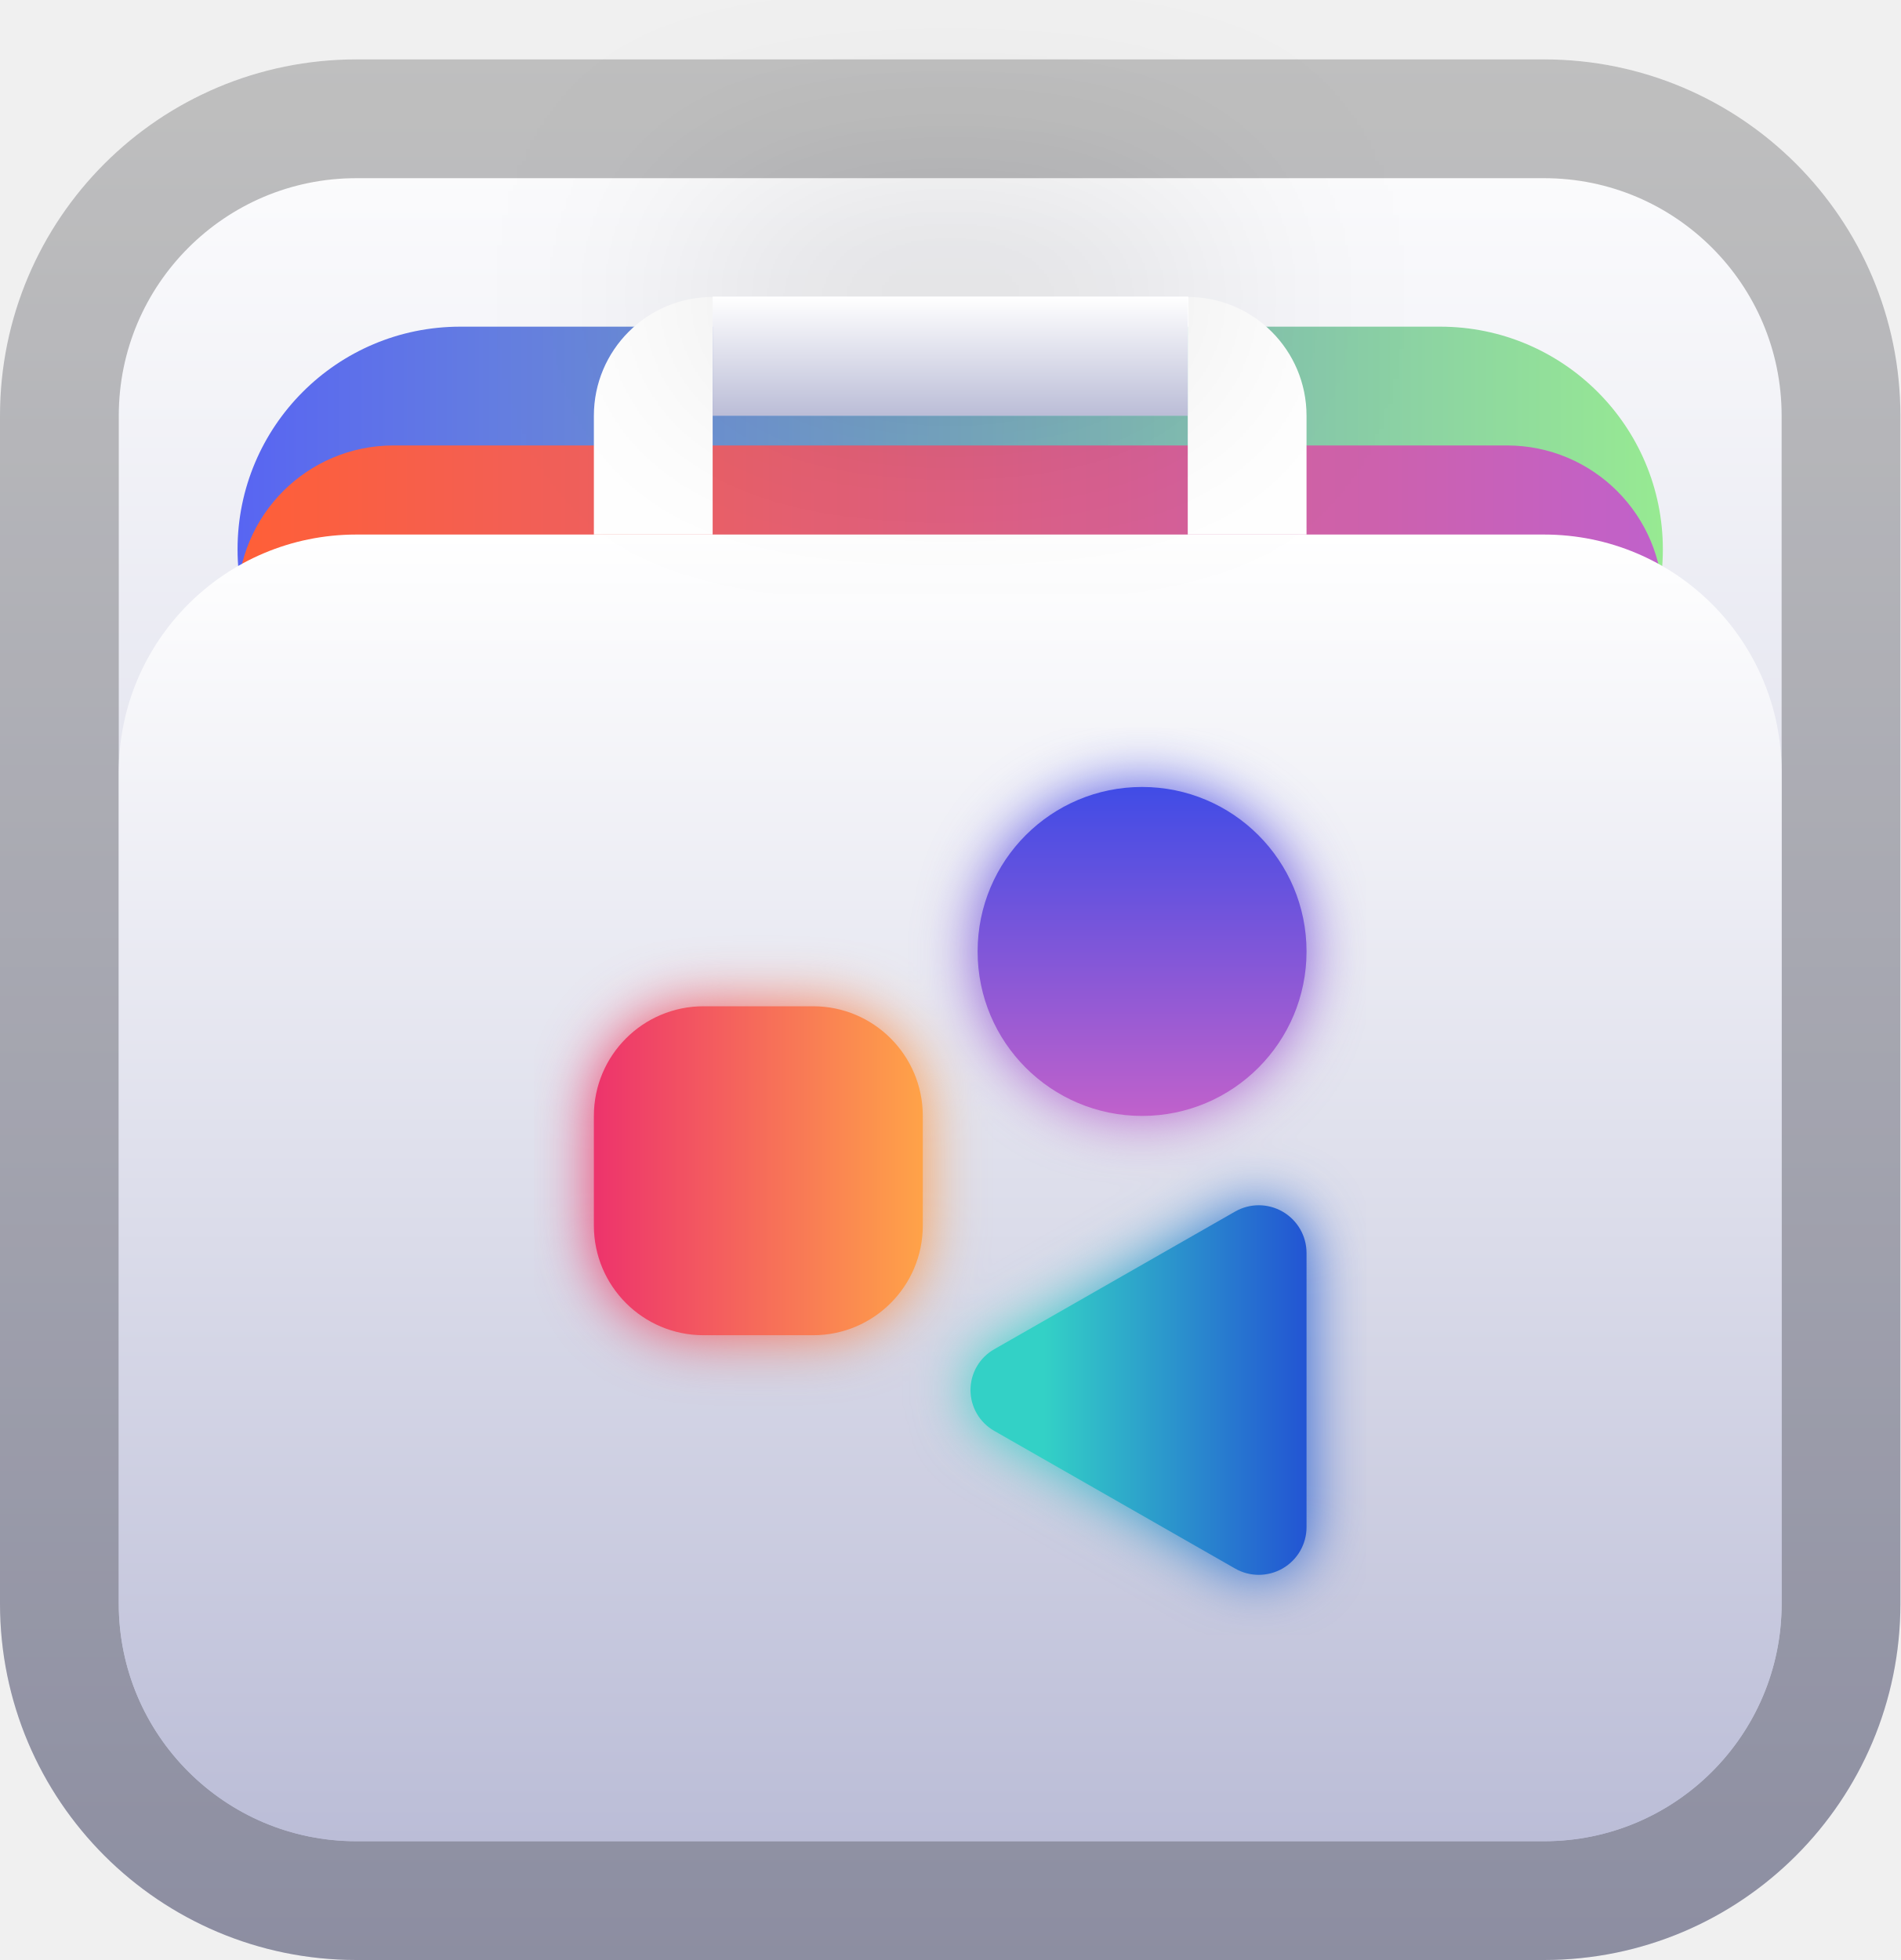
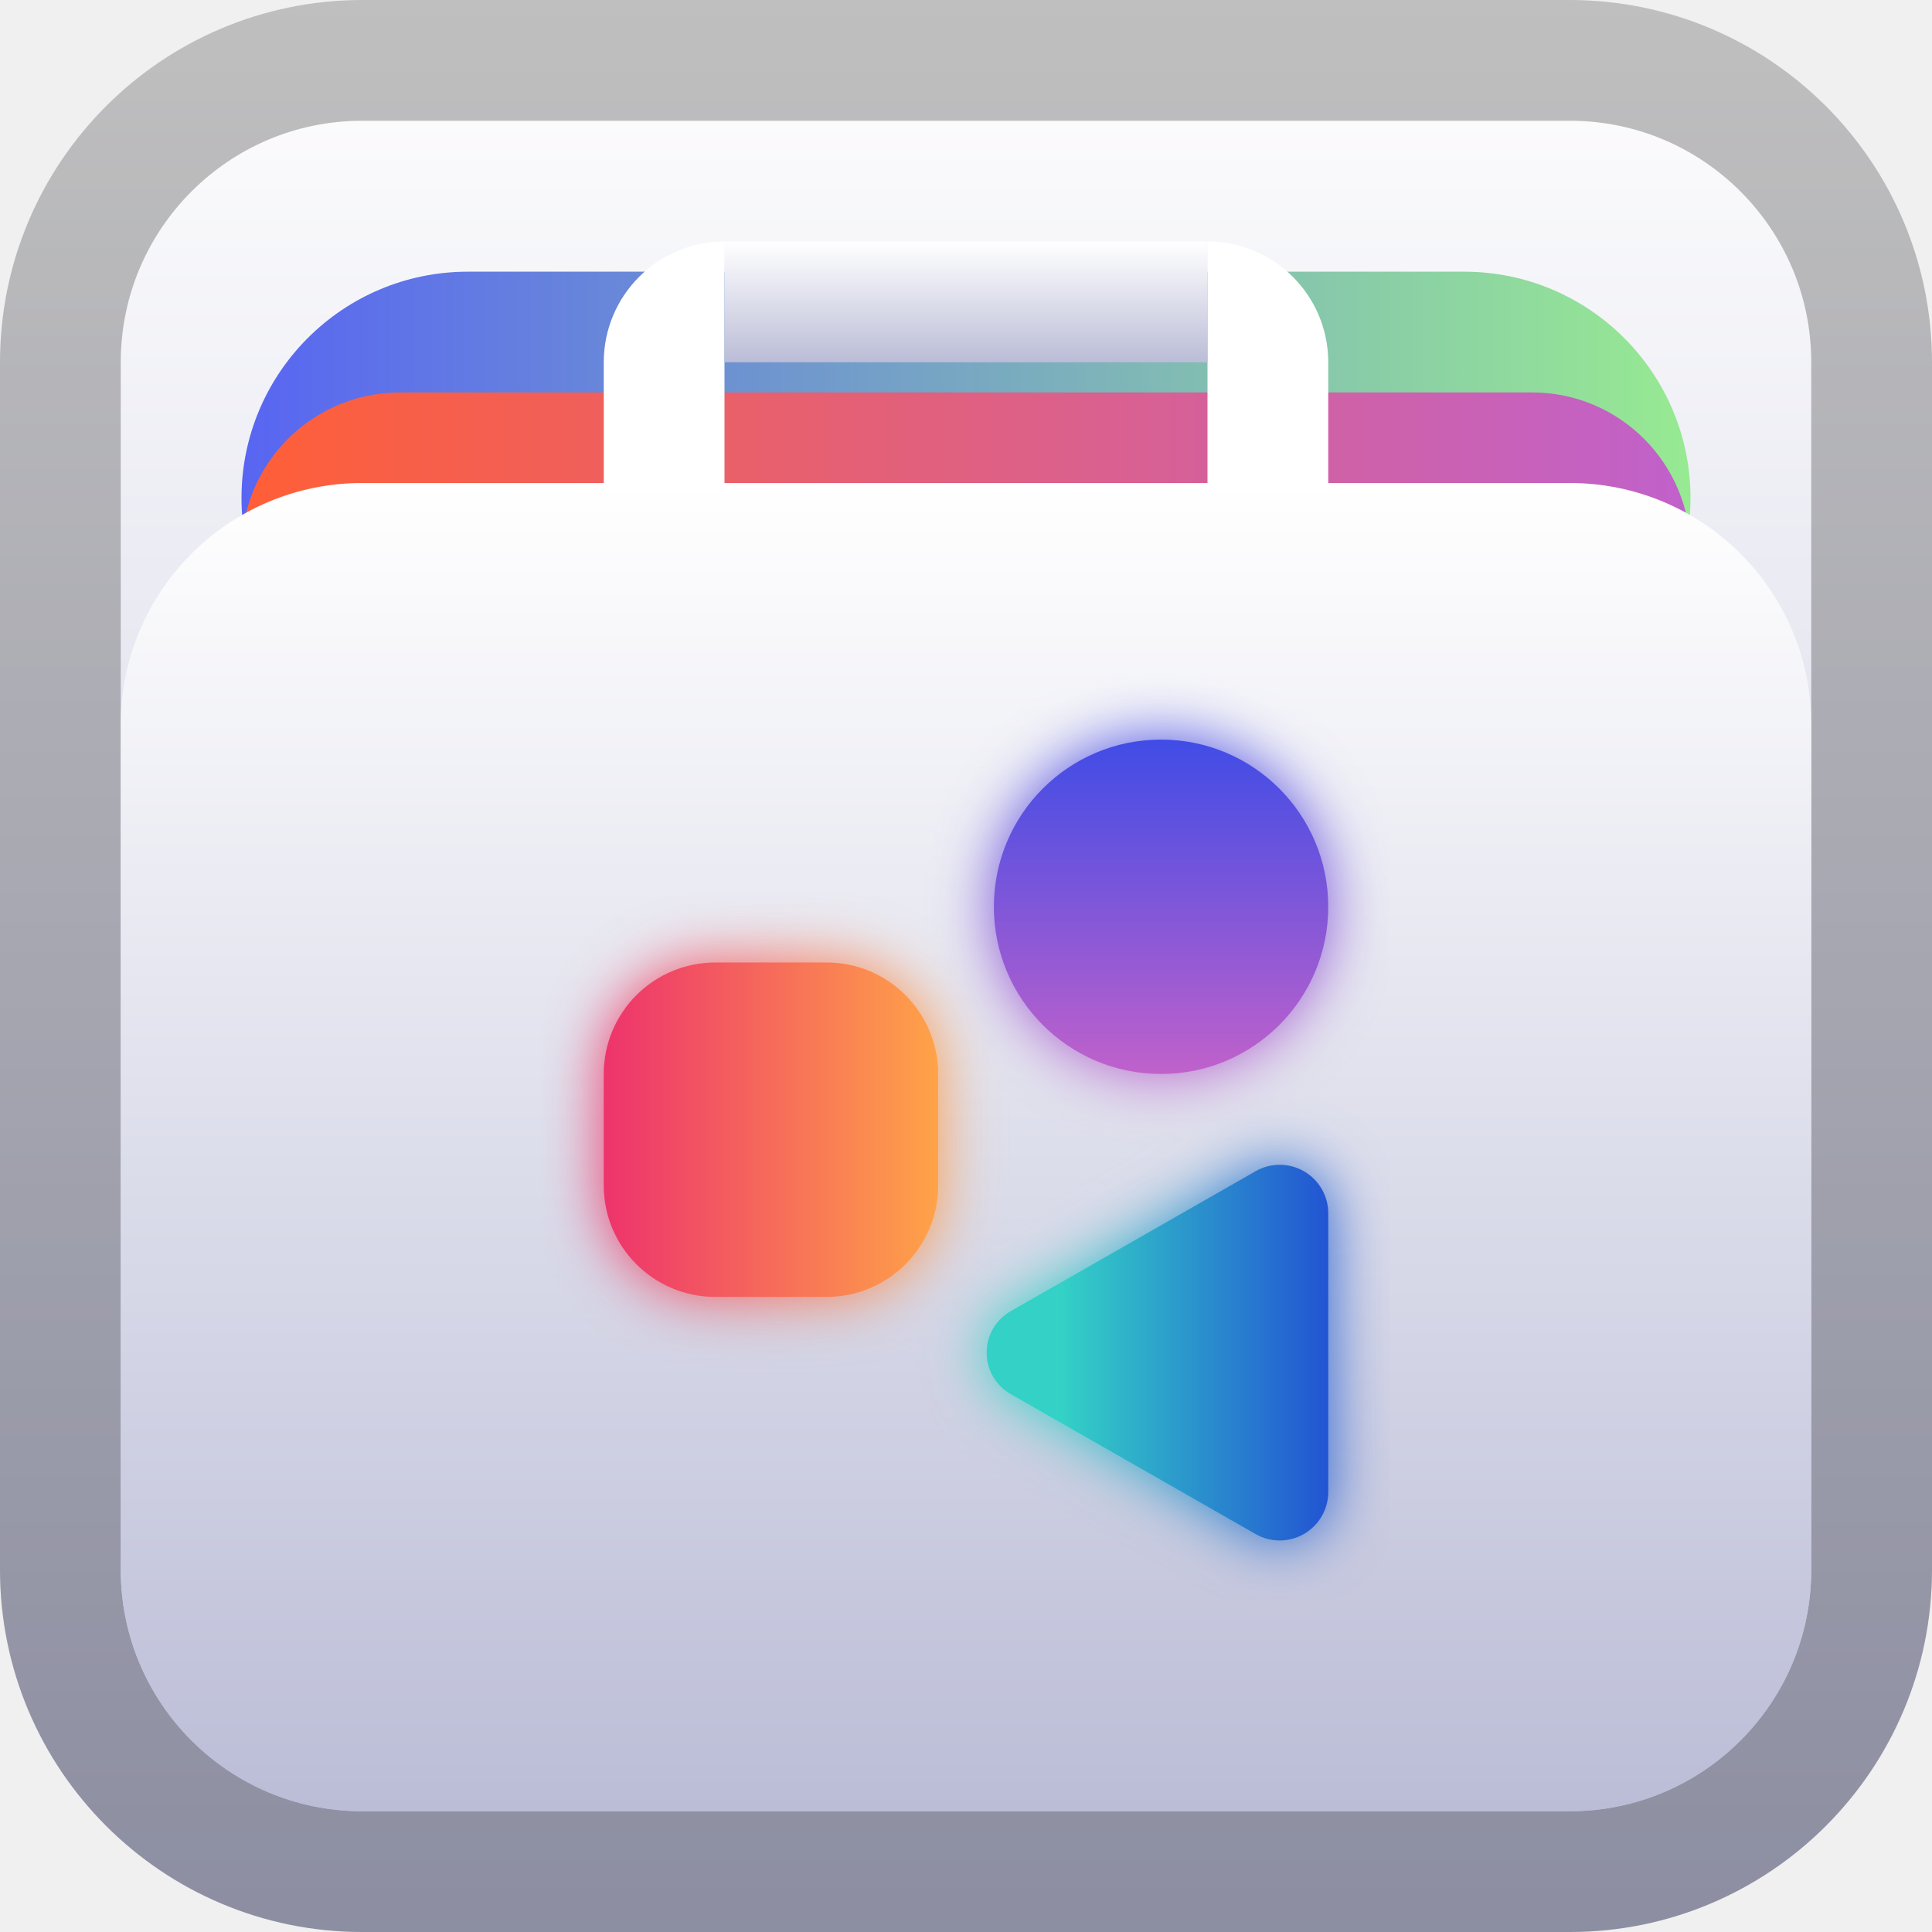
- <svg xmlns="http://www.w3.org/2000/svg" width="128" height="132" viewBox="0 0 128 132" fill="none">
-   <rect y="4" width="128" height="128" rx="24" fill="url(#paint0_linear_4_83)" />
-   <rect x="4" y="8" width="120" height="120" rx="20" stroke="black" stroke-opacity="0.25" stroke-width="8" />
-   <rect x="16" y="22" width="96" height="30" rx="15" fill="url(#paint1_linear_4_83)" />
-   <rect x="16" y="30" width="96" height="21" rx="10.5" fill="url(#paint2_linear_4_83)" />
-   <rect x="8" y="36" width="112" height="88" rx="16" fill="url(#paint3_linear_4_83)" />
-   <path d="M40 28C40 23.582 43.582 20 48 20V36H40V28Z" fill="white" />
-   <path d="M80 20C84.418 20 88 23.582 88 28V36H80V20Z" fill="white" />
-   <g filter="url(#filter0_d_4_83)">
-     <rect x="48" y="20" width="32" height="8" fill="url(#paint4_linear_4_83)" />
+ <svg xmlns="http://www.w3.org/2000/svg" width="128" height="128" viewBox="0 0 128 128" fill="none">
+   <rect width="128" height="128" rx="24" fill="url(#paint0_linear_4_83)" />
+   <rect x="4" y="4" width="120" height="120" rx="20" stroke="black" stroke-opacity="0.25" stroke-width="8" />
+   <rect x="16" y="18" width="96" height="30" rx="15" fill="url(#paint1_linear_4_83)" />
+   <rect x="16" y="26" width="96" height="21" rx="10.5" fill="url(#paint2_linear_4_83)" />
+   <rect x="8" y="32" width="112" height="88" rx="16" fill="url(#paint3_linear_4_83)" />
+   <path d="M40 24C40 19.582 43.582 16 48 16V32H40V24Z" fill="white" />
+   <path d="M80 16C84.418 16 88 19.582 88 24V32H80V16Z" fill="white" />
+   <rect x="48" y="16" width="32" height="8" fill="url(#paint4_linear_4_83)" />
+   <g filter="url(#filter0_f_4_83)">
+     <path d="M47.385 63.769H54.769C58.847 63.769 62.154 67.076 62.154 71.154V78.538C62.154 82.617 58.847 85.923 54.769 85.923H47.385C43.306 85.923 40 82.617 40 78.538V71.154C40 67.076 43.306 63.769 47.385 63.769Z" fill="url(#paint5_linear_4_83)" />
+     <path d="M76.923 71.154C70.804 71.154 65.846 66.196 65.846 60.077C65.846 53.958 70.804 49 76.923 49C83.042 49 88 53.958 88 60.077C88 66.196 83.042 71.154 76.923 71.154Z" fill="url(#paint6_linear_4_83)" />
+     <path d="M83.19 77.594L66.964 86.868C65.976 87.43 65.367 88.48 65.367 89.615C65.367 90.751 65.976 91.8 66.964 92.363L83.19 101.637C84.185 102.207 85.407 102.2 86.399 101.626C87.391 101.049 88 99.993 88 98.846V80.385C88 79.238 87.391 78.181 86.399 77.605C85.407 77.031 84.185 77.024 83.19 77.594Z" fill="url(#paint7_linear_4_83)" />
  </g>
-   <g filter="url(#filter1_f_4_83)">
-     <path d="M47.385 67.769H54.769C58.847 67.769 62.154 71.076 62.154 75.154V82.538C62.154 86.617 58.847 89.923 54.769 89.923H47.385C43.306 89.923 40 86.617 40 82.538V75.154C40 71.076 43.306 67.769 47.385 67.769Z" fill="url(#paint5_linear_4_83)" />
-     <path d="M76.923 75.154C70.804 75.154 65.846 70.196 65.846 64.077C65.846 57.958 70.804 53 76.923 53C83.042 53 88 57.958 88 64.077C88 70.196 83.042 75.154 76.923 75.154Z" fill="url(#paint6_linear_4_83)" />
-     <path d="M83.19 81.594L66.964 90.868C65.976 91.43 65.367 92.48 65.367 93.615C65.367 94.751 65.976 95.8 66.964 96.363L83.19 105.637C84.185 106.207 85.407 106.2 86.399 105.626C87.391 105.049 88 103.993 88 102.846V84.385C88 83.238 87.391 82.181 86.399 81.605C85.407 81.031 84.185 81.024 83.19 81.594Z" fill="url(#paint7_linear_4_83)" />
-   </g>
-   <path d="M47.385 67.769H54.769C58.847 67.769 62.154 71.076 62.154 75.154V82.538C62.154 86.617 58.847 89.923 54.769 89.923H47.385C43.306 89.923 40 86.617 40 82.538V75.154C40 71.076 43.306 67.769 47.385 67.769Z" fill="url(#paint8_linear_4_83)" />
-   <path d="M76.923 75.154C70.804 75.154 65.846 70.196 65.846 64.077C65.846 57.958 70.804 53 76.923 53C83.042 53 88 57.958 88 64.077C88 70.196 83.042 75.154 76.923 75.154Z" fill="url(#paint9_linear_4_83)" />
-   <path d="M83.19 81.594L66.964 90.868C65.976 91.43 65.367 92.48 65.367 93.615C65.367 94.751 65.976 95.8 66.964 96.363L83.19 105.637C84.185 106.207 85.407 106.2 86.399 105.626C87.391 105.049 88 103.993 88 102.846V84.385C88 83.238 87.391 82.181 86.399 81.605C85.407 81.031 84.185 81.024 83.19 81.594Z" fill="url(#paint10_linear_4_83)" />
+   <path d="M47.385 63.769H54.769C58.847 63.769 62.154 67.076 62.154 71.154V78.538C62.154 82.617 58.847 85.923 54.769 85.923H47.385C43.306 85.923 40 82.617 40 78.538V71.154C40 67.076 43.306 63.769 47.385 63.769Z" fill="url(#paint8_linear_4_83)" />
+   <path d="M76.923 71.154C70.804 71.154 65.846 66.196 65.846 60.077C65.846 53.958 70.804 49 76.923 49C83.042 49 88 53.958 88 60.077C88 66.196 83.042 71.154 76.923 71.154Z" fill="url(#paint9_linear_4_83)" />
+   <path d="M83.19 77.594L66.964 86.868C65.976 87.43 65.367 88.48 65.367 89.615C65.367 90.751 65.976 91.8 66.964 92.363L83.19 101.637C84.185 102.207 85.407 102.2 86.399 101.626C87.391 101.049 88 99.993 88 98.846V80.385C88 79.238 87.391 78.181 86.399 77.605C85.407 77.031 84.185 77.024 83.19 77.594Z" fill="url(#paint10_linear_4_83)" />
  <defs>
-     <filter id="filter0_d_4_83" x="32" y="0" width="64" height="40" filterUnits="userSpaceOnUse" color-interpolation-filters="sRGB">
-       <feFlood flood-opacity="0" result="BackgroundImageFix" />
-       <feColorMatrix in="SourceAlpha" type="matrix" values="0 0 0 0 0 0 0 0 0 0 0 0 0 0 0 0 0 0 127 0" result="hardAlpha" />
-       <feOffset dy="-4" />
-       <feGaussianBlur stdDeviation="8" />
-       <feComposite in2="hardAlpha" operator="out" />
-       <feColorMatrix type="matrix" values="0 0 0 0 0 0 0 0 0 0 0 0 0 0 0 0 0 0 0.2 0" />
-       <feBlend mode="normal" in2="BackgroundImageFix" result="effect1_dropShadow_4_83" />
-       <feBlend mode="normal" in="SourceGraphic" in2="effect1_dropShadow_4_83" result="shape" />
-     </filter>
-     <filter id="filter1_f_4_83" x="36" y="49" width="56" height="61.06" filterUnits="userSpaceOnUse" color-interpolation-filters="sRGB">
+     <filter id="filter0_f_4_83" x="36" y="45" width="56" height="61.06" filterUnits="userSpaceOnUse" color-interpolation-filters="sRGB">
      <feFlood flood-opacity="0" result="BackgroundImageFix" />
      <feBlend mode="normal" in="SourceGraphic" in2="BackgroundImageFix" result="shape" />
      <feGaussianBlur stdDeviation="2" result="effect1_foregroundBlur_4_83" />
    </filter>
-     <linearGradient id="paint0_linear_4_83" x1="64" y1="4" x2="64" y2="132" gradientUnits="userSpaceOnUse">
+     <linearGradient id="paint0_linear_4_83" x1="64" y1="0" x2="64" y2="128" gradientUnits="userSpaceOnUse">
      <stop stop-color="white" />
      <stop offset="1" stop-color="#BBBDD7" />
    </linearGradient>
-     <linearGradient id="paint1_linear_4_83" x1="16" y1="37" x2="112" y2="37" gradientUnits="userSpaceOnUse">
+     <linearGradient id="paint1_linear_4_83" x1="16" y1="33" x2="112" y2="33" gradientUnits="userSpaceOnUse">
      <stop stop-color="#5865F2" />
      <stop offset="1" stop-color="#97EA92" />
    </linearGradient>
-     <linearGradient id="paint2_linear_4_83" x1="16" y1="40.5" x2="112" y2="40.5" gradientUnits="userSpaceOnUse">
+     <linearGradient id="paint2_linear_4_83" x1="16" y1="36.5" x2="112" y2="36.5" gradientUnits="userSpaceOnUse">
      <stop stop-color="#FF5F37" />
      <stop offset="1" stop-color="#C061CB" />
    </linearGradient>
-     <linearGradient id="paint3_linear_4_83" x1="64" y1="36" x2="64" y2="124" gradientUnits="userSpaceOnUse">
+     <linearGradient id="paint3_linear_4_83" x1="64" y1="32" x2="64" y2="120" gradientUnits="userSpaceOnUse">
      <stop stop-color="white" />
      <stop offset="1" stop-color="#BBBDD7" />
    </linearGradient>
-     <linearGradient id="paint4_linear_4_83" x1="64" y1="20" x2="64" y2="28" gradientUnits="userSpaceOnUse">
+     <linearGradient id="paint4_linear_4_83" x1="64" y1="16" x2="64" y2="24" gradientUnits="userSpaceOnUse">
      <stop stop-color="white" />
      <stop offset="1" stop-color="#BBBDD7" />
    </linearGradient>
-     <linearGradient id="paint5_linear_4_83" x1="40" y1="78.846" x2="62.154" y2="78.846" gradientUnits="userSpaceOnUse">
+     <linearGradient id="paint5_linear_4_83" x1="40" y1="74.846" x2="62.154" y2="74.846" gradientUnits="userSpaceOnUse">
      <stop stop-color="#ED336C" />
      <stop offset="1" stop-color="#FFA348" />
    </linearGradient>
-     <linearGradient id="paint6_linear_4_83" x1="76.923" y1="53" x2="76.923" y2="75.154" gradientUnits="userSpaceOnUse">
+     <linearGradient id="paint6_linear_4_83" x1="76.923" y1="49" x2="76.923" y2="71.154" gradientUnits="userSpaceOnUse">
      <stop stop-color="#404CE6" />
      <stop offset="1" stop-color="#C061CB" />
    </linearGradient>
-     <linearGradient id="paint7_linear_4_83" x1="70.322" y1="93.615" x2="94.699" y2="93.615" gradientUnits="userSpaceOnUse">
+     <linearGradient id="paint7_linear_4_83" x1="70.322" y1="89.615" x2="94.699" y2="89.615" gradientUnits="userSpaceOnUse">
      <stop stop-color="#33D1C6" />
      <stop offset="1" stop-color="#1C25D8" />
    </linearGradient>
-     <linearGradient id="paint8_linear_4_83" x1="40" y1="78.846" x2="62.154" y2="78.846" gradientUnits="userSpaceOnUse">
+     <linearGradient id="paint8_linear_4_83" x1="40" y1="74.846" x2="62.154" y2="74.846" gradientUnits="userSpaceOnUse">
      <stop stop-color="#ED336C" />
      <stop offset="1" stop-color="#FFA348" />
    </linearGradient>
-     <linearGradient id="paint9_linear_4_83" x1="76.923" y1="53" x2="76.923" y2="75.154" gradientUnits="userSpaceOnUse">
+     <linearGradient id="paint9_linear_4_83" x1="76.923" y1="49" x2="76.923" y2="71.154" gradientUnits="userSpaceOnUse">
      <stop stop-color="#404CE6" />
      <stop offset="1" stop-color="#C061CB" />
    </linearGradient>
-     <linearGradient id="paint10_linear_4_83" x1="70.322" y1="93.615" x2="94.699" y2="93.615" gradientUnits="userSpaceOnUse">
+     <linearGradient id="paint10_linear_4_83" x1="70.322" y1="89.615" x2="94.699" y2="89.615" gradientUnits="userSpaceOnUse">
      <stop stop-color="#33D1C6" />
      <stop offset="1" stop-color="#1C25D8" />
    </linearGradient>
  </defs>
</svg>
